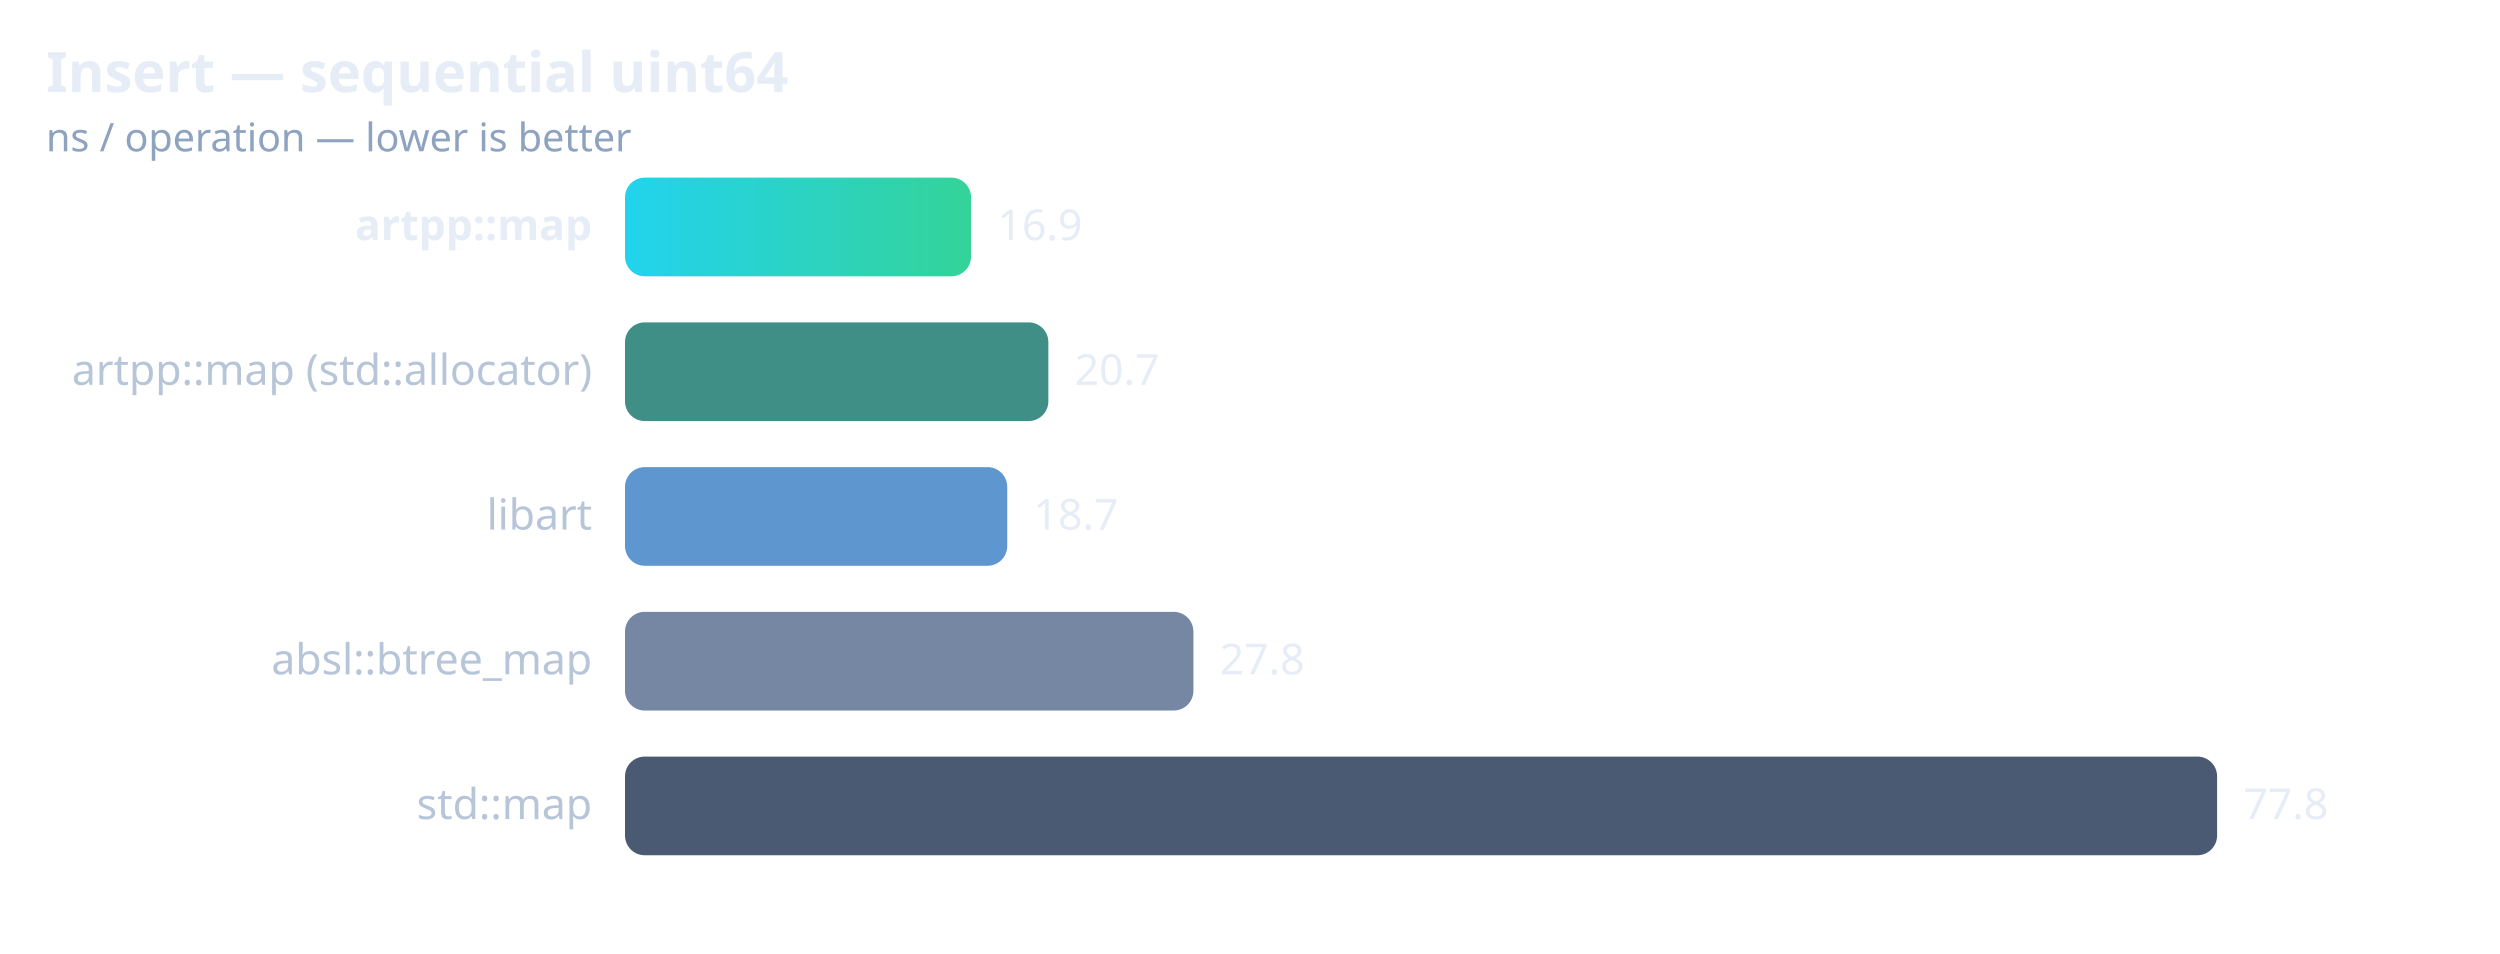
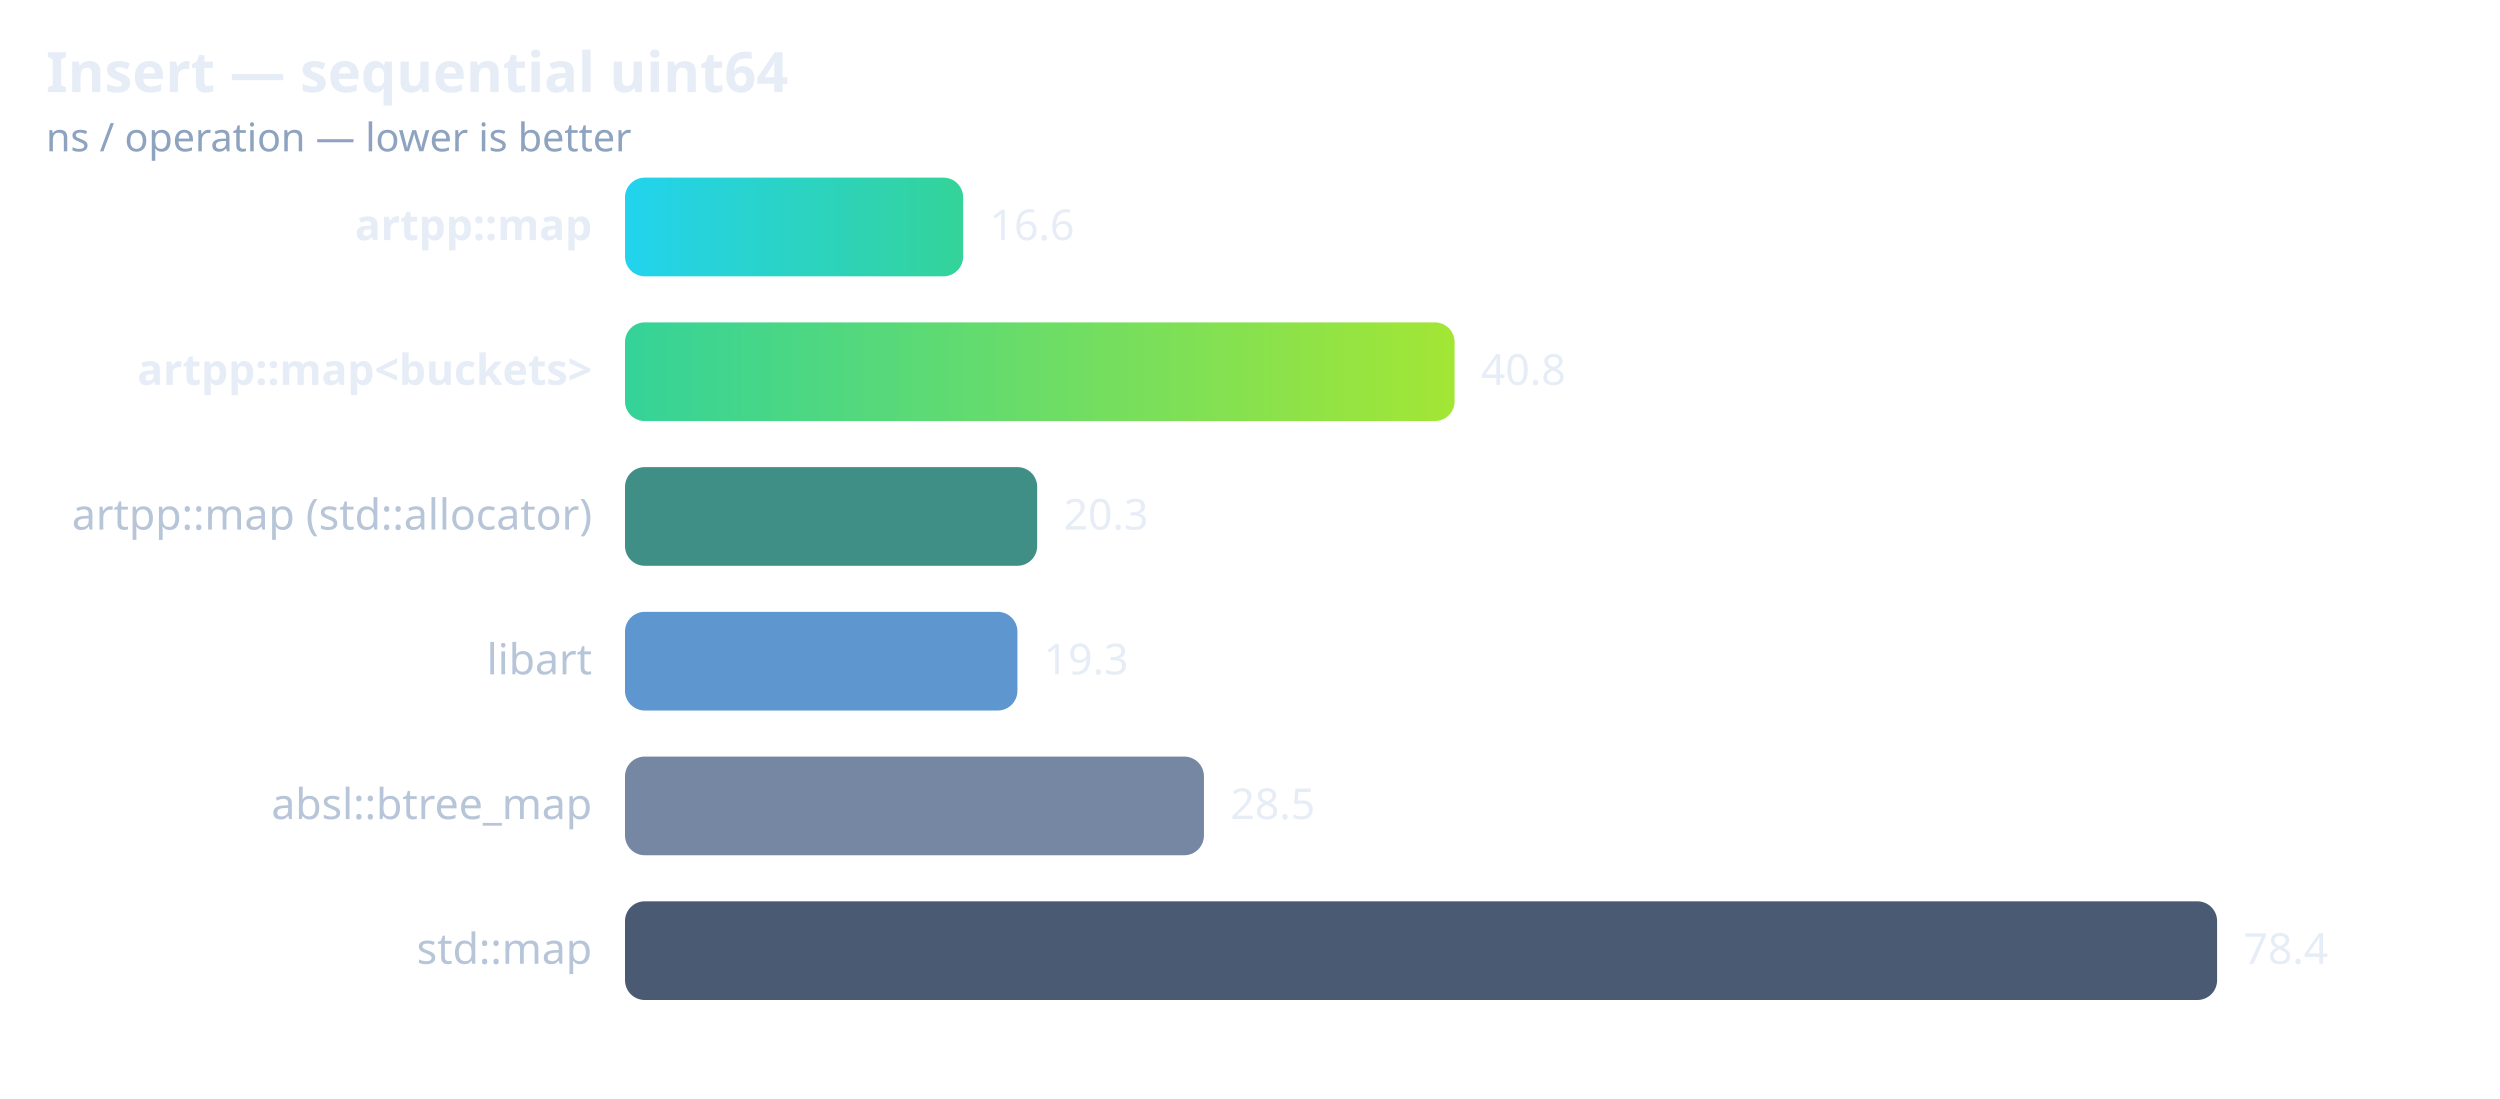
- <svg xmlns="http://www.w3.org/2000/svg" viewBox="0 0 760 290" font-family="ui-sans-serif, system-ui, sans-serif" role="img" aria-label="Insert — sequential uint64">
+ <svg xmlns="http://www.w3.org/2000/svg" viewBox="0 0 760 334" font-family="ui-sans-serif, system-ui, sans-serif" role="img" aria-label="Insert — sequential uint64">
  <defs>
    <linearGradient id="hot" x1="0" y1="0" x2="1" y2="0">
      <stop offset="0" stop-color="#22d3ee" />
      <stop offset="1" stop-color="#34d399" />
    </linearGradient>
    <linearGradient id="hot2" x1="0" y1="0" x2="1" y2="0">
      <stop offset="0" stop-color="#34d399" />
      <stop offset="1" stop-color="#a3e635" />
    </linearGradient>
  </defs>
  <text x="14" y="28" font-size="17" font-weight="600" fill="#e6edf6">Insert — sequential uint64</text>
  <text x="14" y="46" font-size="12" fill="#8da3bf">ns / operation — lower is better</text>
  <text x="180" y="73.0" font-size="13" font-weight="600" fill="#e6edf6" text-anchor="end">artpp::map</text>
-   <rect x="190" y="54" width="105.2" height="30" rx="6" fill="url(#hot)" />
-   <text x="303.247" y="73.0" font-size="13" fill="#e6edf6">16.9</text>
-   <text x="180" y="117.0" font-size="13" font-weight="400" fill="#b7c5d8" text-anchor="end">artpp::map (std::allocator)</text>
-   <rect x="190" y="98" width="128.7" height="30" rx="6" fill="#3f8f86" />
-   <text x="326.698" y="117.0" font-size="13" fill="#e6edf6">20.7</text>
-   <text x="180" y="161.0" font-size="13" font-weight="400" fill="#b7c5d8" text-anchor="end">libart</text>
-   <rect x="190" y="142" width="116.2" height="30" rx="6" fill="#5e97d0" />
-   <text x="314.195" y="161.0" font-size="13" fill="#e6edf6">18.7</text>
-   <text x="180" y="205.0" font-size="13" font-weight="400" fill="#b7c5d8" text-anchor="end">absl::btree_map</text>
-   <rect x="190" y="186" width="172.8" height="30" rx="6" fill="#7587a3" />
-   <text x="370.799" y="205.0" font-size="13" fill="#e6edf6">27.8</text>
-   <text x="180" y="249.0" font-size="13" font-weight="400" fill="#b7c5d8" text-anchor="end">std::map</text>
-   <rect x="190" y="230" width="484.0" height="30" rx="6" fill="#4a5a73" />
-   <text x="682.0" y="249.0" font-size="13" fill="#e6edf6">77.8</text>
+   <rect x="190" y="54" width="102.8" height="30" rx="6" fill="url(#hot)" />
+   <text x="300.841" y="73.0" font-size="13" fill="#e6edf6">16.6</text>
+   <text x="180" y="117.0" font-size="13" font-weight="600" fill="#e6edf6" text-anchor="end">artpp::map&lt;buckets&gt;</text>
+   <rect x="190" y="98" width="252.2" height="30" rx="6" fill="url(#hot2)" />
+   <text x="450.191" y="117.0" font-size="13" fill="#e6edf6">40.8</text>
+   <text x="180" y="161.0" font-size="13" font-weight="400" fill="#b7c5d8" text-anchor="end">artpp::map (std::allocator)</text>
+   <rect x="190" y="142" width="125.3" height="30" rx="6" fill="#3f8f86" />
+   <text x="323.324" y="161.0" font-size="13" fill="#e6edf6">20.3</text>
+   <text x="180" y="205.0" font-size="13" font-weight="400" fill="#b7c5d8" text-anchor="end">libart</text>
+   <rect x="190" y="186" width="119.3" height="30" rx="6" fill="#5e97d0" />
+   <text x="317.271" y="205.0" font-size="13" fill="#e6edf6">19.3</text>
+   <text x="180" y="249.0" font-size="13" font-weight="400" fill="#b7c5d8" text-anchor="end">absl::btree_map</text>
+   <rect x="190" y="230" width="176.0" height="30" rx="6" fill="#7587a3" />
+   <text x="374.034" y="249.0" font-size="13" fill="#e6edf6">28.5</text>
+   <text x="180" y="293.0" font-size="13" font-weight="400" fill="#b7c5d8" text-anchor="end">std::map</text>
+   <rect x="190" y="274" width="484.0" height="30" rx="6" fill="#4a5a73" />
+   <text x="682.0" y="293.0" font-size="13" fill="#e6edf6">78.4</text>
</svg>
